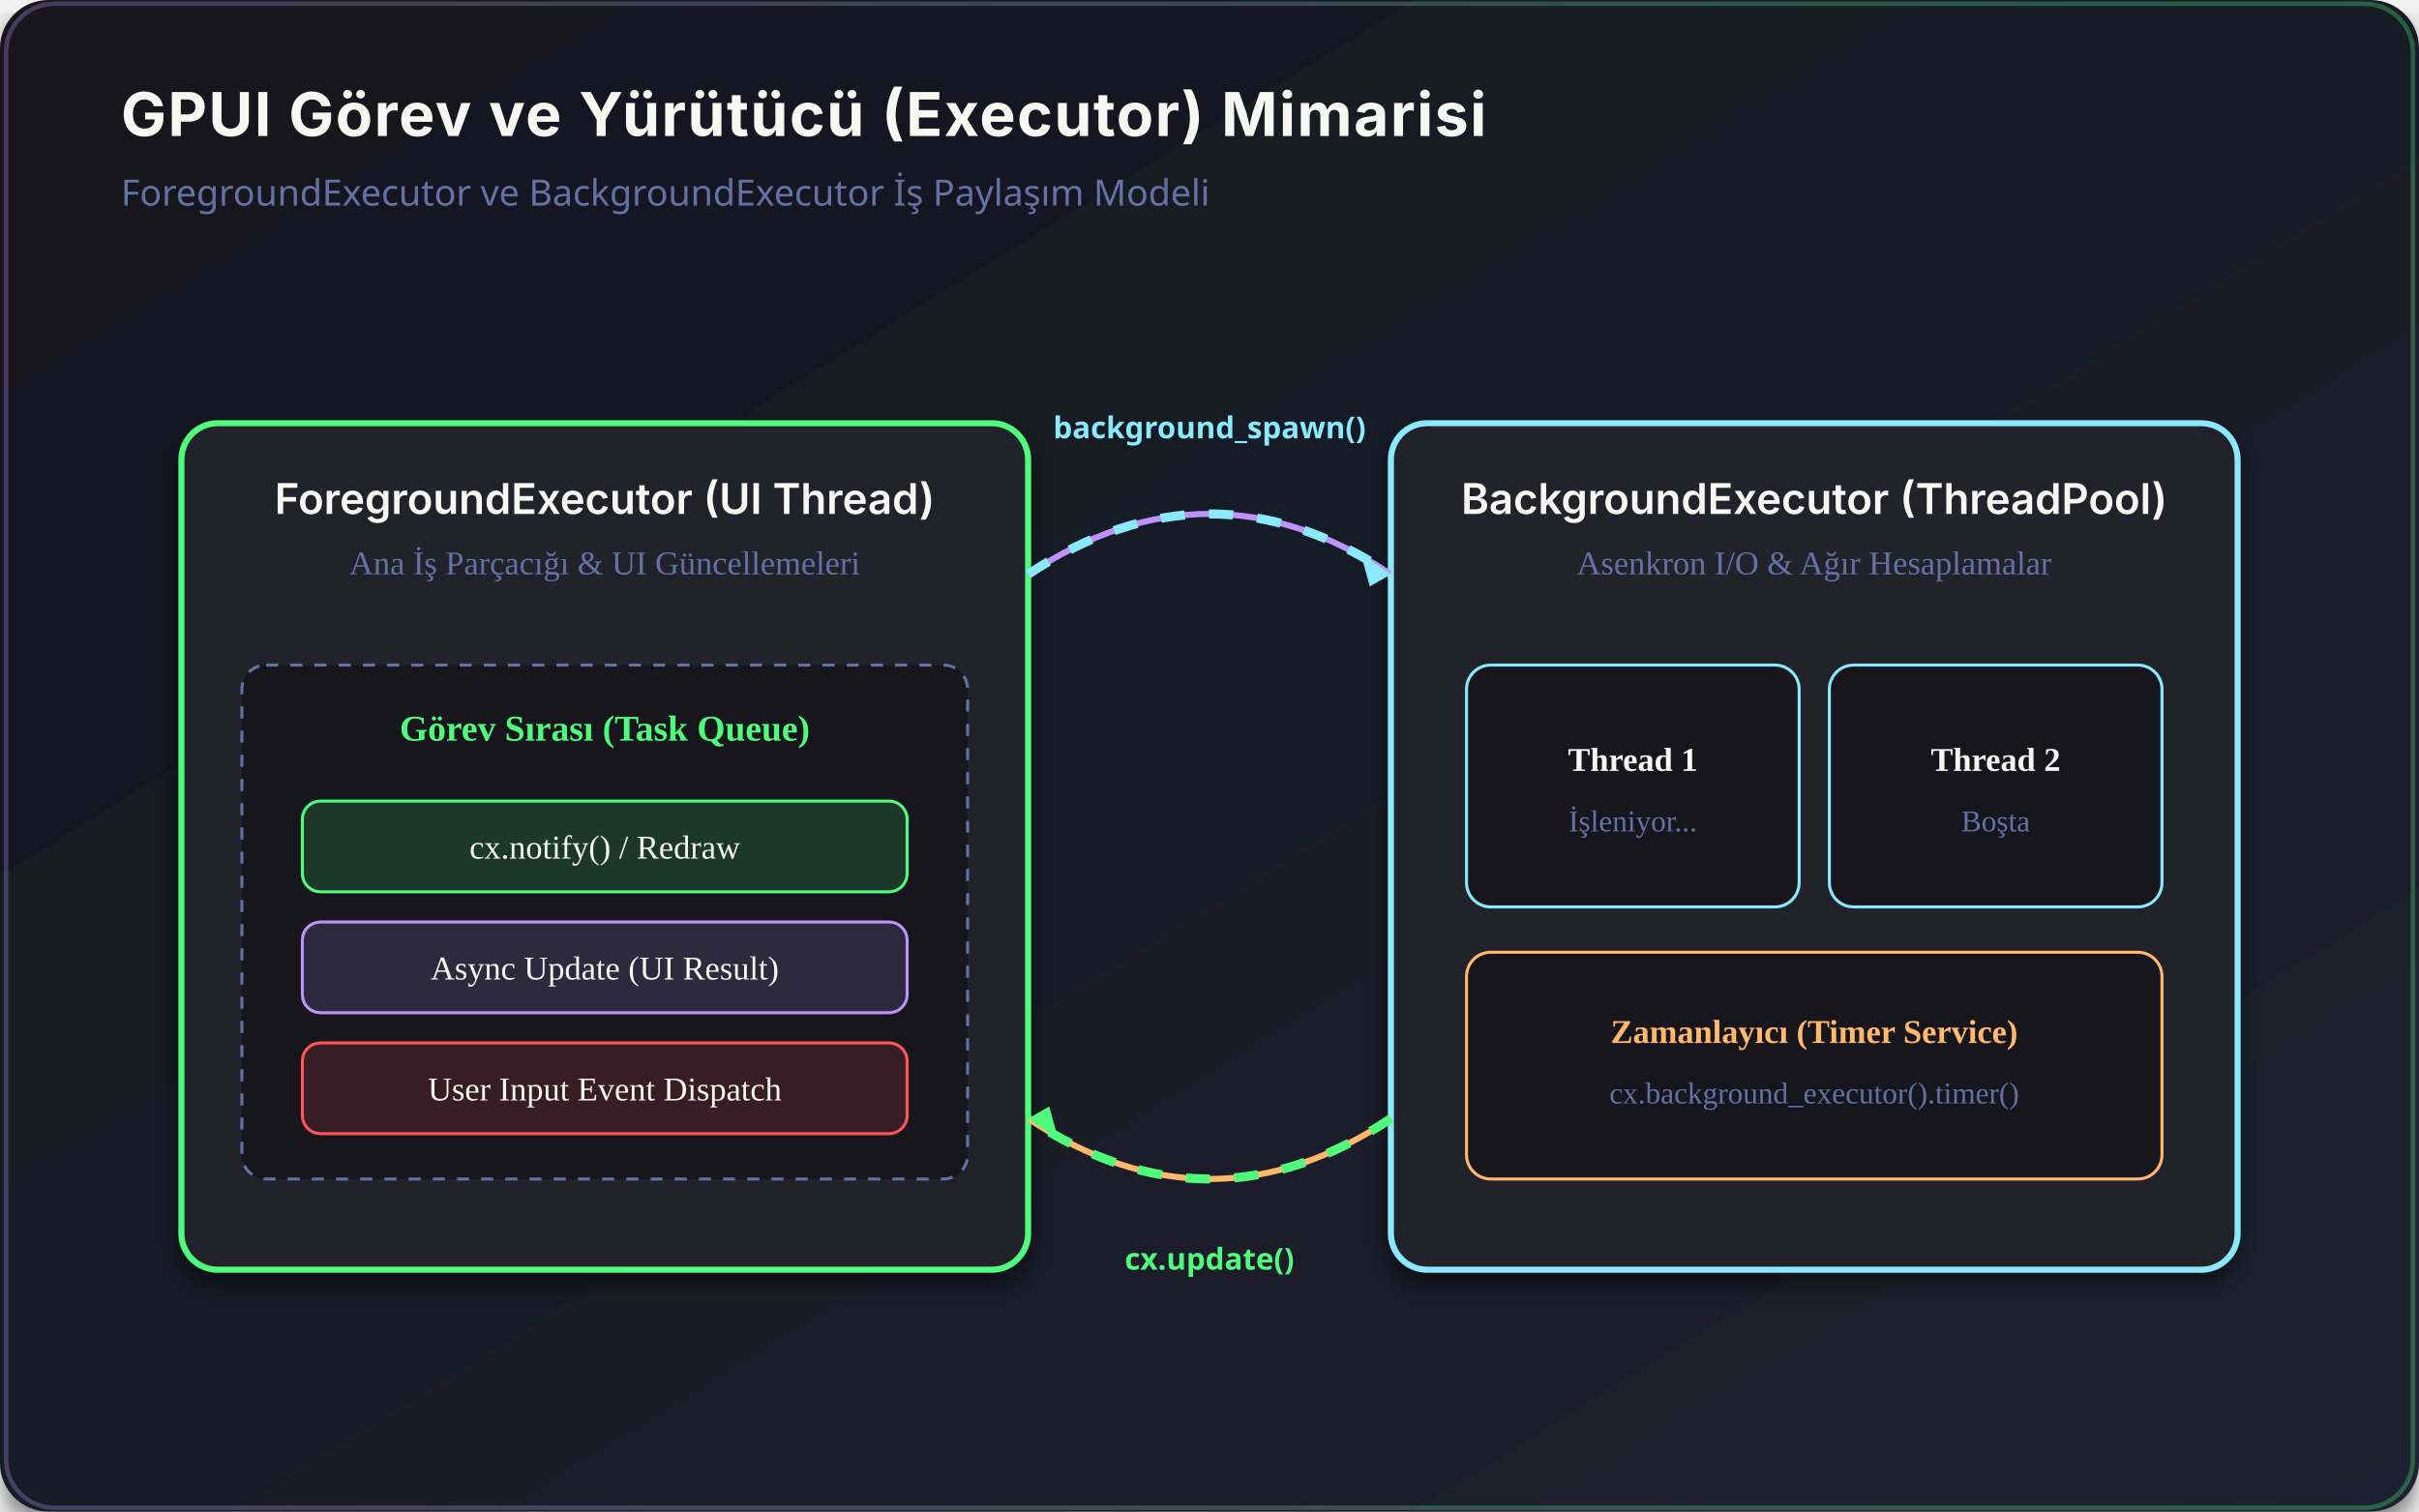
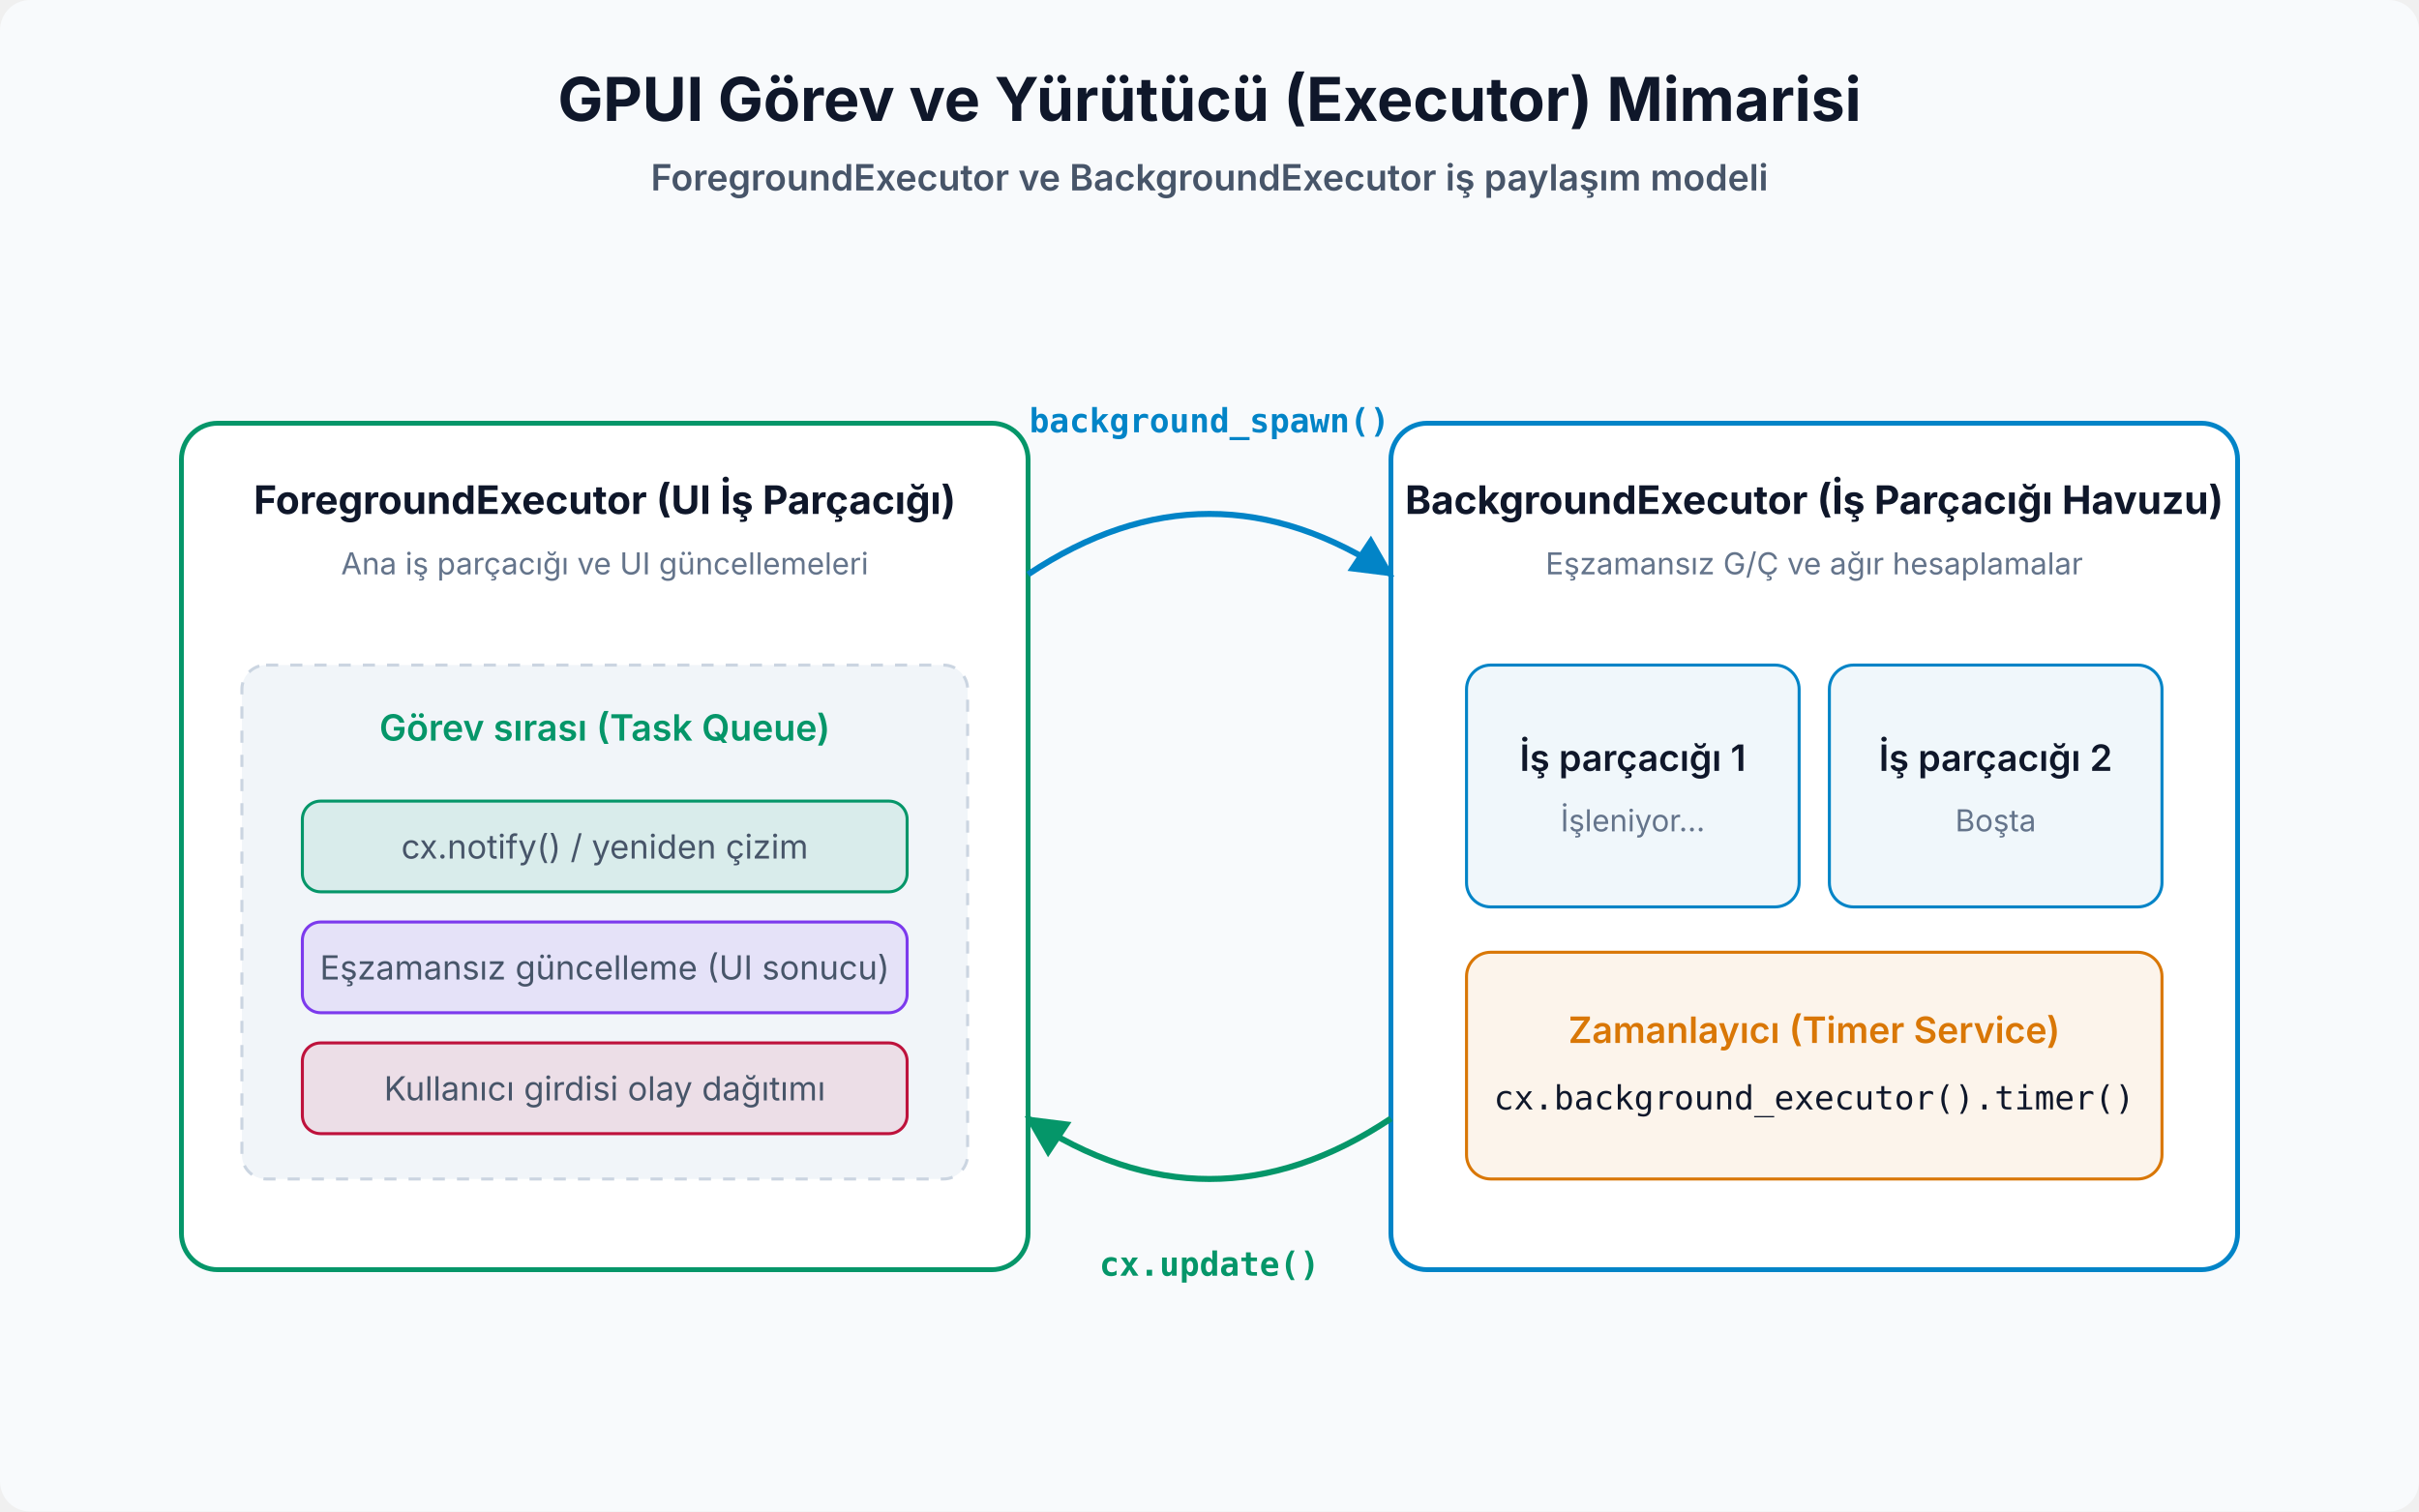
- <svg xmlns="http://www.w3.org/2000/svg" viewBox="0 0 800 500" width="100%" height="100%">
+ <svg xmlns="http://www.w3.org/2000/svg" viewBox="0 0 800 500">
  <defs>
-     <linearGradient id="bgGrad" x1="0%" y1="0%" x2="100%" y2="100%">
-       <stop offset="0%" stop-color="#14161d" />
-       <stop offset="100%" stop-color="#1e2230" />
-     </linearGradient>
-     <linearGradient id="accentGrad" x1="0%" y1="0%" x2="100%" y2="0%">
-       <stop offset="0%" stop-color="#bd93f9" />
-       <stop offset="100%" stop-color="#50fa7b" />
-     </linearGradient>
-     <filter id="shadow" x="-10%" y="-10%" width="120%" height="120%">
-       <feDropShadow dx="0" dy="4" stdDeviation="4" flood-color="#000" flood-opacity="0.5" />
-     </filter>
+     <marker id="aSlate" viewBox="0 0 10 10" refX="9" refY="5" markerWidth="7" markerHeight="7" orient="auto-start-reverse">
+       <path d="M0 0L10 5L0 10z" fill="#64748b" />
+     </marker>
+     <marker id="aEmerald" viewBox="0 0 10 10" refX="9" refY="5" markerWidth="7" markerHeight="7" orient="auto-start-reverse">
+       <path d="M0 0L10 5L0 10z" fill="#059669" />
+     </marker>
+     <marker id="aViolet" viewBox="0 0 10 10" refX="9" refY="5" markerWidth="7" markerHeight="7" orient="auto-start-reverse">
+       <path d="M0 0L10 5L0 10z" fill="#7c3aed" />
+     </marker>
+     <marker id="aCyan" viewBox="0 0 10 10" refX="9" refY="5" markerWidth="7" markerHeight="7" orient="auto-start-reverse">
+       <path d="M0 0L10 5L0 10z" fill="#0891b2" />
+     </marker>
+     <marker id="aAmber" viewBox="0 0 10 10" refX="9" refY="5" markerWidth="7" markerHeight="7" orient="auto-start-reverse">
+       <path d="M0 0L10 5L0 10z" fill="#d97706" />
+     </marker>
+     <marker id="aRose" viewBox="0 0 10 10" refX="9" refY="5" markerWidth="7" markerHeight="7" orient="auto-start-reverse">
+       <path d="M0 0L10 5L0 10z" fill="#be123c" />
+     </marker>
+     <marker id="aSky" viewBox="0 0 10 10" refX="9" refY="5" markerWidth="7" markerHeight="7" orient="auto-start-reverse">
+       <path d="M0 0L10 5L0 10z" fill="#0284c7" />
+     </marker>
    <style>
-       .pulse-fast {
-         animation: pulseFast 1.5s infinite alternate;
-       }
-       .dash-flow {
-         stroke-dasharray: 8, 8;
-         animation: dashMove 20s linear infinite;
-       }
-       .dash-flow-reverse {
-         stroke-dasharray: 8, 8;
-         animation: dashMoveReverse 20s linear infinite;
-       }
-       .glow-box {
-         animation: boxGlow 4s ease-in-out infinite;
-       }
-       .text-style {
-         font-family: 'Outfit', 'Inter', sans-serif;
-         fill: #f8f8f2;
-       }
- 
-       @keyframes pulseFast {
-         0% { opacity: 0.8; }
-         100% { opacity: 1; transform: scale(1.02); }
-       }
-       @keyframes dashMove {
-         to { stroke-dashoffset: -1000; }
-       }
-       @keyframes dashMoveReverse {
-         to { stroke-dashoffset: 1000; }
-       }
-       @keyframes boxGlow {
-         0%, 100% { filter: drop-shadow(0 0 2px rgba(189, 147, 249, 0.2)); }
-         50% { filter: drop-shadow(0 0 8px rgba(189, 147, 249, 0.6)); }
-       }
+       text{font-family:system-ui,-apple-system,"Segoe UI",sans-serif}
+       .title{font-size:20px;font-weight:700;fill:#0f172a}
+       .sub{font-size:12px;font-weight:600;fill:#475569}
+       .h{font-size:13px;font-weight:700;fill:#0f172a}
+       .t{font-size:12px;font-weight:600;fill:#0f172a}
+       .body{font-size:11px;fill:#475569}
+       .small{font-size:10px;fill:#64748b}
+       .mono{font-family:ui-monospace,SFMono-Regular,Menlo,Consolas,monospace;font-size:11px;fill:#0f172a}
+       .card{fill:#fff;stroke-width:1.6}
+       .tEmerald{fill:#059669}.tViolet{fill:#7c3aed}.tCyan{fill:#0891b2}.tAmber{fill:#d97706}.tRose{fill:#be123c}.tSky{fill:#0284c7}.tSlate{fill:#64748b}.tWhite{fill:#fff}
+       .arrow{stroke:#64748b;stroke-width:2;fill:none;marker-end:url(#aSlate)}
+       .aEm{stroke:#059669;marker-end:url(#aEmerald)}.aVi{stroke:#7c3aed;marker-end:url(#aViolet)}.aCy{stroke:#0891b2;marker-end:url(#aCyan)}.aAm{stroke:#d97706;marker-end:url(#aAmber)}.aRo{stroke:#be123c;marker-end:url(#aRose)}.aSk{stroke:#0284c7;marker-end:url(#aSky)}
    </style>
  </defs>
-   <rect width="100%" height="100%" rx="16" fill="url(#bgGrad)" filter="url(#shadow)" />
-   <rect width="99.5%" height="99.5%" x="0.25%" y="0.25%" rx="16" fill="none" stroke="url(#accentGrad)" stroke-width="1.5" opacity="0.3" />
-   <text x="40" y="45" class="text-style" font-size="20" font-weight="700" letter-spacing="0.5">GPUI Görev ve Yürütücü (Executor) Mimarisi</text>
-   <text x="40" y="68" fill="#6272a4" font-family="sans-serif" font-size="12">ForegroundExecutor ve BackgroundExecutor İş Paylaşım Modeli</text>
-   <g transform="translate(60, 140)" filter="url(#shadow)">
-     <rect width="280" height="280" rx="12" fill="#21222c" stroke="#50fa7b" stroke-width="2" />
-     <text x="140" y="30" class="text-style" font-size="14" font-weight="600" text-anchor="middle">ForegroundExecutor (UI Thread)</text>
-     <text x="140" y="50" fill="#6272a4" font-size="11" text-anchor="middle">Ana İş Parçacığı &amp; UI Güncellemeleri</text>
-     <rect x="20" y="80" width="240" height="170" rx="8" fill="#14161d" stroke="#6272a4" stroke-width="1" stroke-dasharray="4,4" />
-     <text x="140" y="105" fill="#50fa7b" font-size="12" font-weight="600" text-anchor="middle">Görev Sırası (Task Queue)</text>
-     <rect x="40" y="125" width="200" height="30" rx="6" fill="#50fa7b" fill-opacity="0.15" stroke="#50fa7b" stroke-width="1" />
-     <text x="140" y="144" fill="#f8f8f2" font-size="11" text-anchor="middle">cx.notify() / Redraw</text>
-     <rect x="40" y="165" width="200" height="30" rx="6" fill="#bd93f9" fill-opacity="0.15" stroke="#bd93f9" stroke-width="1" />
-     <text x="140" y="184" fill="#f8f8f2" font-size="11" text-anchor="middle">Async Update (UI Result)</text>
-     <rect x="40" y="205" width="200" height="30" rx="6" fill="#ff5555" fill-opacity="0.15" stroke="#ff5555" stroke-width="1" />
-     <text x="140" y="224" fill="#f8f8f2" font-size="11" text-anchor="middle">User Input Event Dispatch</text>
+   <rect width="100%" height="100%" rx="10" fill="#f8fafc" />
+   <text x="400" y="40" text-anchor="middle" class="title">GPUI Görev ve Yürütücü (Executor) Mimarisi</text>
+   <text x="400" y="63" text-anchor="middle" class="sub">ForegroundExecutor ve BackgroundExecutor iş paylaşım modeli</text>
+   <g transform="translate(60,140)">
+     <rect width="280" height="280" rx="12" class="card" stroke="#059669" />
+     <text x="140" y="30" text-anchor="middle" class="h">ForegroundExecutor (UI İş Parçacığı)</text>
+     <text x="140" y="50" text-anchor="middle" class="small">Ana iş parçacığı ve UI güncellemeleri</text>
+     <rect x="20" y="80" width="240" height="170" rx="8" fill="#f1f5f9" stroke="#cbd5e1" stroke-width="1" stroke-dasharray="4,4" />
+     <text x="140" y="105" text-anchor="middle" class="t tEmerald">Görev sırası (Task Queue)</text>
+     <rect x="40" y="125" width="200" height="30" rx="6" fill="#059669" fill-opacity="0.1" stroke="#059669" stroke-width="1" />
+     <text x="140" y="144" text-anchor="middle" class="body">cx.notify() / yeniden çizim</text>
+     <rect x="40" y="165" width="200" height="30" rx="6" fill="#7c3aed" fill-opacity="0.1" stroke="#7c3aed" stroke-width="1" />
+     <text x="140" y="184" text-anchor="middle" class="body">Eşzamansız güncelleme (UI sonucu)</text>
+     <rect x="40" y="205" width="200" height="30" rx="6" fill="#be123c" fill-opacity="0.1" stroke="#be123c" stroke-width="1" />
+     <text x="140" y="224" text-anchor="middle" class="body">Kullanıcı girdisi olay dağıtımı</text>
  </g>
-   <g transform="translate(460, 140)" filter="url(#shadow)" class="glow-box">
-     <rect width="280" height="280" rx="12" fill="#21222c" stroke="#8be9fd" stroke-width="2" />
-     <text x="140" y="30" class="text-style" font-size="14" font-weight="600" text-anchor="middle">BackgroundExecutor (ThreadPool)</text>
-     <text x="140" y="50" fill="#6272a4" font-size="11" text-anchor="middle">Asenkron I/O &amp; Ağır Hesaplamalar</text>
-     <rect x="25" y="80" width="110" height="80" rx="8" fill="#14161d" stroke="#8be9fd" stroke-width="1" />
-     <text x="80" y="115" fill="#f8f8f2" font-size="11" text-anchor="middle" font-weight="600">Thread 1</text>
-     <text x="80" y="135" fill="#6272a4" font-size="10" text-anchor="middle">İşleniyor...</text>
-     <rect x="145" y="80" width="110" height="80" rx="8" fill="#14161d" stroke="#8be9fd" stroke-width="1" />
-     <text x="200" y="115" fill="#f8f8f2" font-size="11" text-anchor="middle" font-weight="600">Thread 2</text>
-     <text x="200" y="135" fill="#6272a4" font-size="10" text-anchor="middle">Boşta</text>
-     <rect x="25" y="175" width="230" height="75" rx="8" fill="#14161d" stroke="#ffb86c" stroke-width="1" />
-     <text x="140" y="205" fill="#ffb86c" font-size="11" font-weight="600" text-anchor="middle">Zamanlayıcı (Timer Service)</text>
-     <text x="140" y="225" fill="#6272a4" font-size="10" text-anchor="middle">cx.background_executor().timer()</text>
+   <g transform="translate(460,140)">
+     <rect width="280" height="280" rx="12" class="card" stroke="#0284c7" />
+     <text x="140" y="30" text-anchor="middle" class="h">BackgroundExecutor (İş Parçacığı Havuzu)</text>
+     <text x="140" y="50" text-anchor="middle" class="small">Eşzamansız G/Ç ve ağır hesaplamalar</text>
+     <rect x="25" y="80" width="110" height="80" rx="8" fill="#0284c7" fill-opacity="0.06" stroke="#0284c7" stroke-width="1" />
+     <text x="80" y="115" text-anchor="middle" class="t">İş parçacığı 1</text>
+     <text x="80" y="135" text-anchor="middle" class="small">İşleniyor...</text>
+     <rect x="145" y="80" width="110" height="80" rx="8" fill="#0284c7" fill-opacity="0.06" stroke="#0284c7" stroke-width="1" />
+     <text x="200" y="115" text-anchor="middle" class="t">İş parçacığı 2</text>
+     <text x="200" y="135" text-anchor="middle" class="small">Boşta</text>
+     <rect x="25" y="175" width="230" height="75" rx="8" fill="#d97706" fill-opacity="0.08" stroke="#d97706" stroke-width="1" />
+     <text x="140" y="205" text-anchor="middle" class="t tAmber">Zamanlayıcı (Timer Service)</text>
+     <text x="140" y="227" text-anchor="middle" class="mono" font-size="10">cx.background_executor().timer()</text>
  </g>
-   <path d="M 340 190 Q 400 150 460 190" fill="none" stroke="#bd93f9" stroke-width="2" />
-   <path d="M 340 190 Q 400 150 460 190" fill="none" stroke="#8be9fd" stroke-dasharray="6, 10" stroke-width="3" class="dash-flow" />
-   <polygon points="460,190 450,183 453,194" fill="#8be9fd" />
-   <text x="400" y="145" fill="#8be9fd" font-family="sans-serif" font-size="10" font-weight="600" text-anchor="middle">background_spawn()</text>
-   <path d="M 460 370 Q 400 410 340 370" fill="none" stroke="#ffb86c" stroke-width="2" />
-   <path d="M 460 370 Q 400 410 340 370" fill="none" stroke="#50fa7b" stroke-dasharray="6, 10" stroke-width="3" class="dash-flow-reverse" />
-   <polygon points="340,370 350,377 347,366" fill="#50fa7b" />
-   <text x="400" y="420" fill="#50fa7b" font-family="sans-serif" font-size="10" font-weight="600" text-anchor="middle">cx.update()</text>
+   <path d="M 340 190 Q 400 150 460 190" class="arrow aSk" />
+   <text x="400" y="143" text-anchor="middle" class="small tSky mono" font-weight="600">background_spawn()</text>
+   <path d="M 460 370 Q 400 410 340 370" class="arrow aEm" />
+   <text x="400" y="422" text-anchor="middle" class="small tEmerald mono" font-weight="600">cx.update()</text>
</svg>
